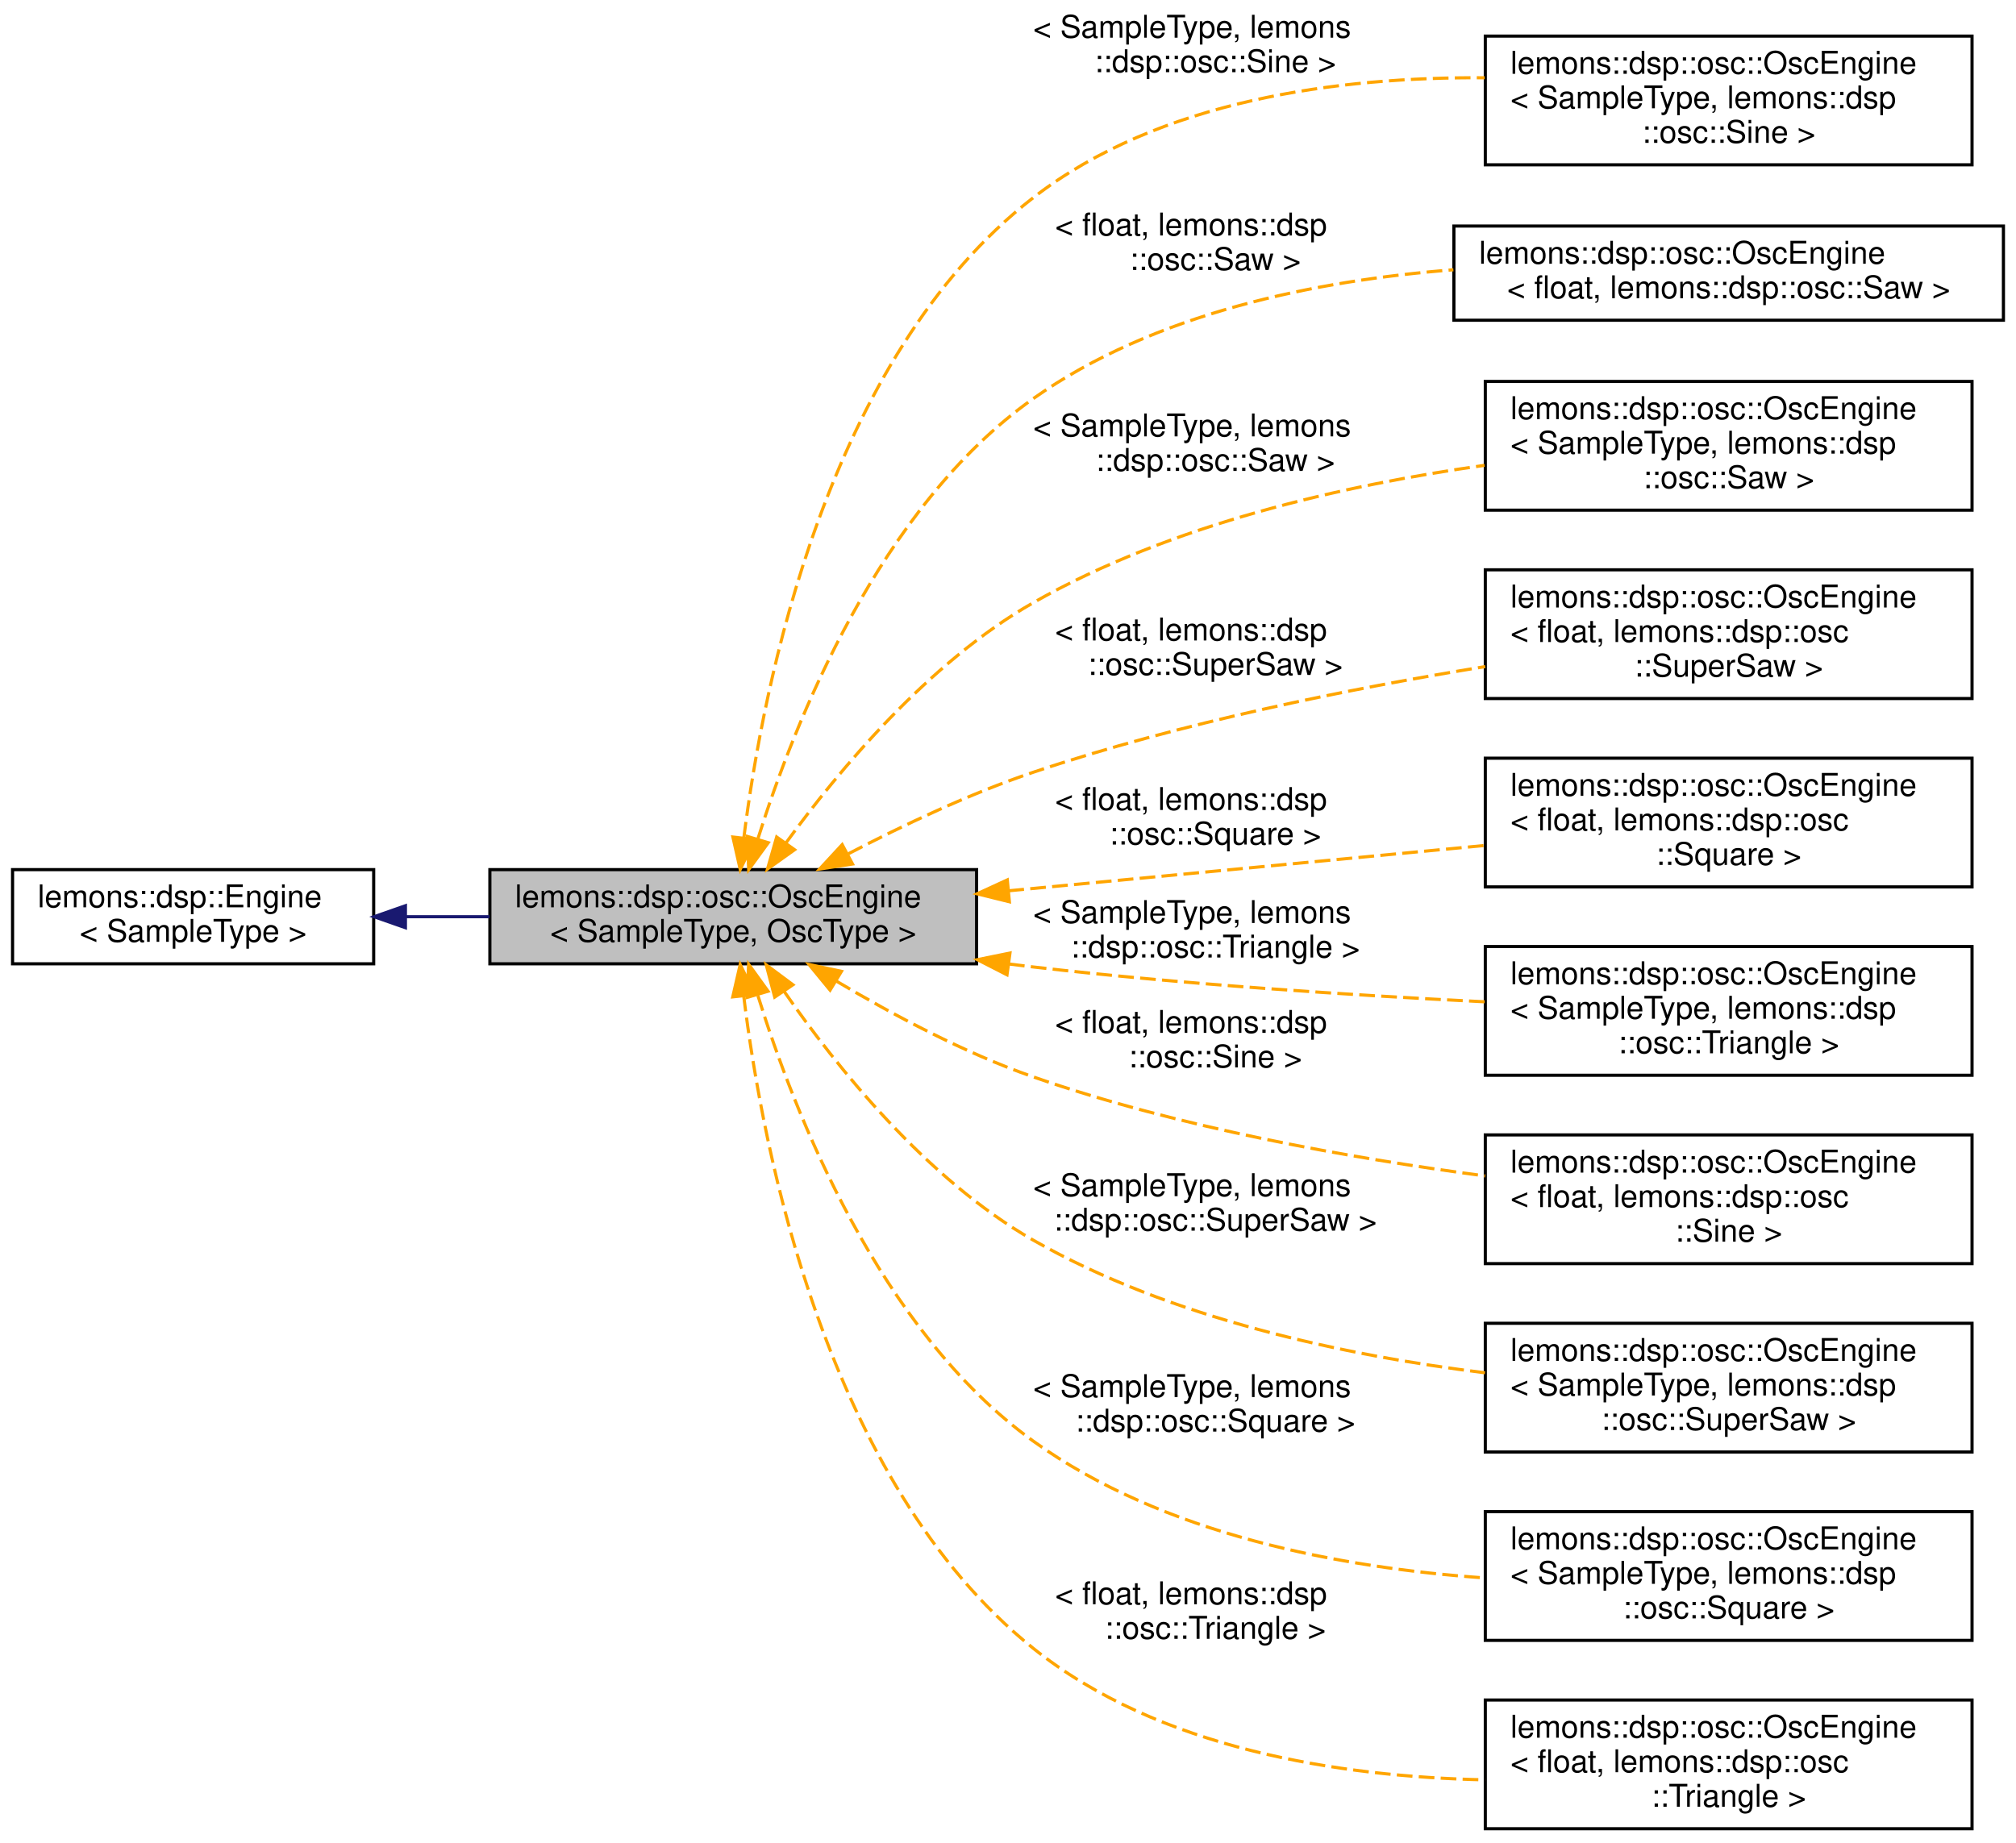
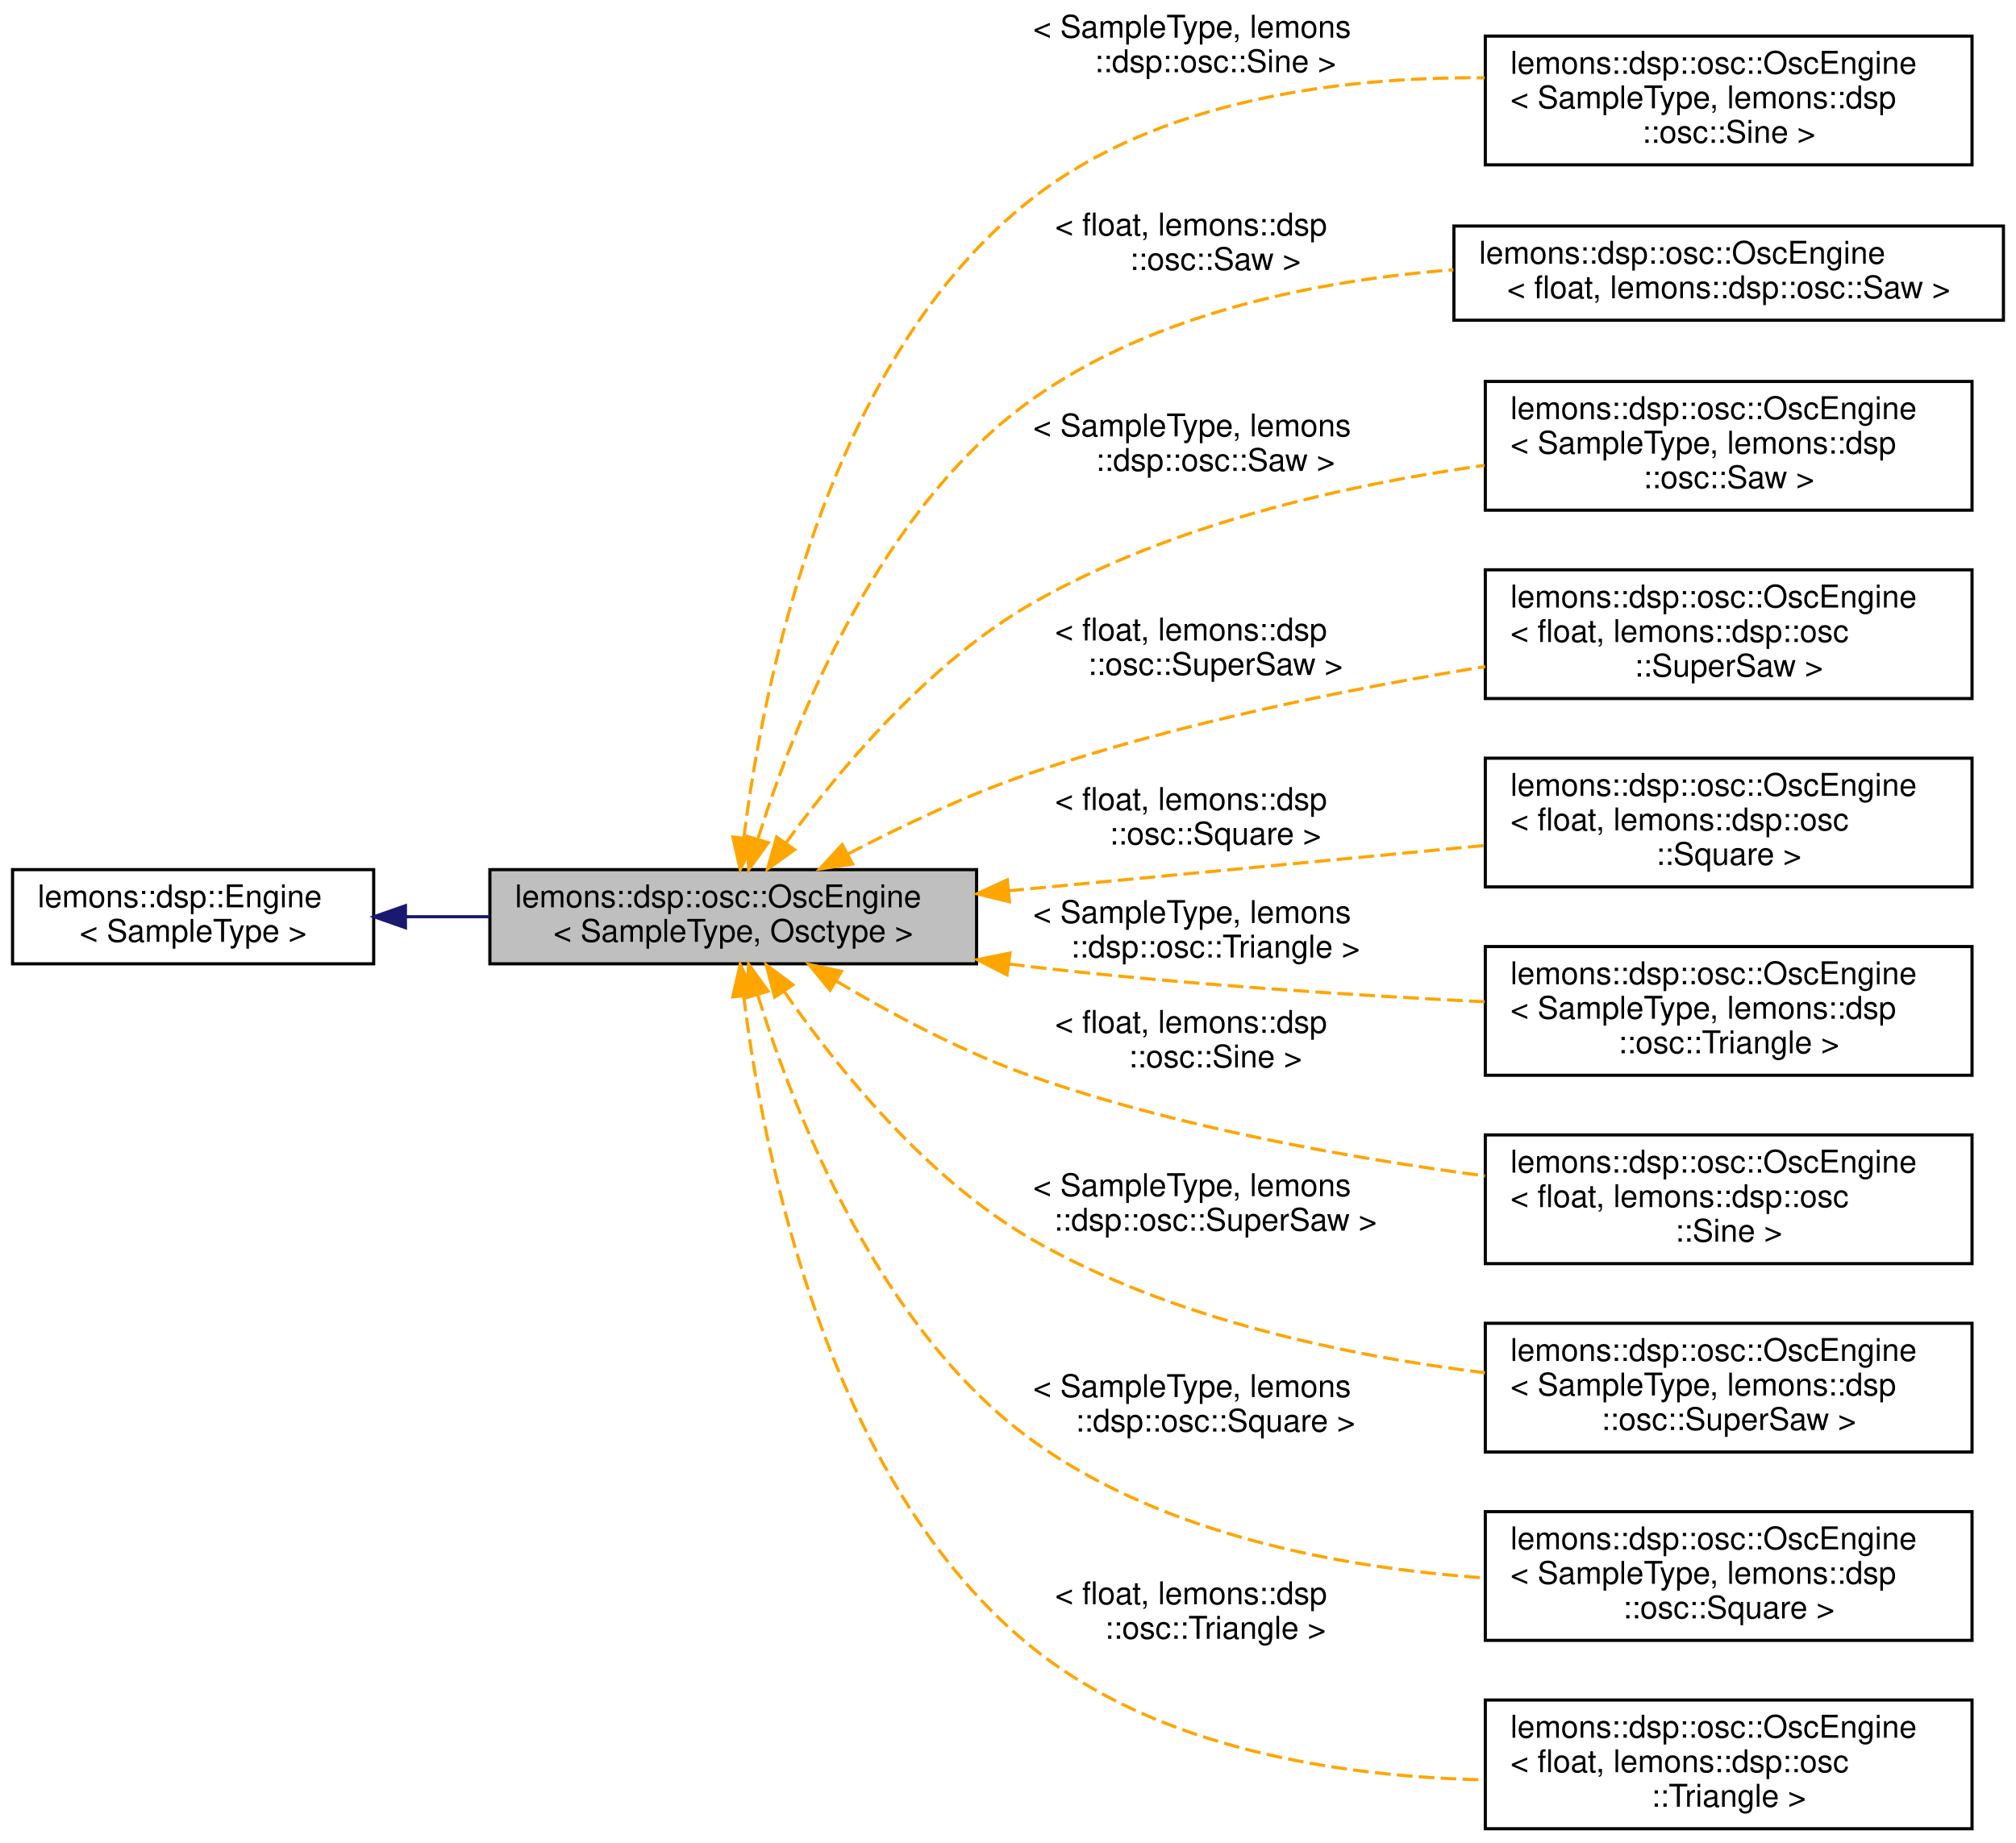
<svg xmlns="http://www.w3.org/2000/svg" xmlns:xlink="http://www.w3.org/1999/xlink" width="642pt" height="587pt" viewBox="0.00 0.00 642.00 587.00">
  <g id="graph0" class="graph" transform="scale(1 1) rotate(0) translate(4 583)">
    <g id="node1" class="node">
      <g id="a_node1">
-         <a xlink:title=" ">
+         <a xlink:title="A utility class that wraps an Oscillator into a self-contained dsp::Engine.">
          <polygon fill="#bfbfbf" stroke="black" points="152,-276 152,-306 307,-306 307,-276 152,-276" />
          <text text-anchor="start" x="160" y="-294" font-family="Helvetica,sans-Serif" font-size="10.00">lemons::dsp::osc::OscEngine</text>
-           <text text-anchor="middle" x="229.5" y="-283" font-family="Helvetica,sans-Serif" font-size="10.00">&lt; SampleType, OscType &gt;</text>
+           <text text-anchor="middle" x="229.5" y="-283" font-family="Helvetica,sans-Serif" font-size="10.00">&lt; SampleType, Osctype &gt;</text>
        </a>
      </g>
    </g>
    <g id="node3" class="node">
      <g id="a_node3">
        <a xlink:href="classlemons_1_1dsp_1_1osc_1_1OscEngine.html" target="_top" xlink:title=" ">
          <polygon fill="none" stroke="black" points="469,-530.5 469,-571.5 624,-571.5 624,-530.5 469,-530.5" />
          <text text-anchor="start" x="477" y="-559.5" font-family="Helvetica,sans-Serif" font-size="10.00">lemons::dsp::osc::OscEngine</text>
          <text text-anchor="start" x="477" y="-548.5" font-family="Helvetica,sans-Serif" font-size="10.00">&lt; SampleType, lemons::dsp</text>
          <text text-anchor="middle" x="546.5" y="-537.5" font-family="Helvetica,sans-Serif" font-size="10.00">::osc::Sine &gt;</text>
        </a>
      </g>
    </g>
    <g id="edge2" class="edge">
      <path fill="none" stroke="orange" stroke-dasharray="5,2" d="M232.89,-316.22C238.91,-364.34 259.25,-469.02 325,-520 365.33,-551.27 422.69,-558.53 468.8,-558.23" />
      <polygon fill="orange" stroke="orange" points="236.35,-315.59 231.73,-306.05 229.39,-316.38 236.35,-315.59" />
      <text text-anchor="start" x="325" y="-571" font-family="Helvetica,sans-Serif" font-size="10.00"> &lt; SampleType, lemons</text>
      <text text-anchor="middle" x="383" y="-560" font-family="Helvetica,sans-Serif" font-size="10.00">::dsp::osc::Sine &gt;</text>
    </g>
    <g id="node4" class="node">
      <g id="a_node4">
        <a xlink:href="classlemons_1_1dsp_1_1osc_1_1OscEngine.html" target="_top" xlink:title=" ">
          <polygon fill="none" stroke="black" points="459,-481 459,-511 634,-511 634,-481 459,-481" />
          <text text-anchor="start" x="467" y="-499" font-family="Helvetica,sans-Serif" font-size="10.00">lemons::dsp::osc::OscEngine</text>
          <text text-anchor="middle" x="546.5" y="-488" font-family="Helvetica,sans-Serif" font-size="10.00">&lt; float, lemons::dsp::osc::Saw &gt;</text>
        </a>
      </g>
    </g>
    <g id="edge3" class="edge">
      <path fill="none" stroke="orange" stroke-dasharray="5,2" d="M237.4,-315.96C248.99,-352.88 276.04,-421.41 325,-456 363.61,-483.28 415.24,-493.67 458.83,-497.07" />
      <polygon fill="orange" stroke="orange" points="240.65,-314.58 234.42,-306.01 233.94,-316.59 240.65,-314.58" />
      <text text-anchor="start" x="332" y="-508" font-family="Helvetica,sans-Serif" font-size="10.00"> &lt; float, lemons::dsp</text>
      <text text-anchor="middle" x="383" y="-497" font-family="Helvetica,sans-Serif" font-size="10.00">::osc::Saw &gt;</text>
    </g>
    <g id="node5" class="node">
      <g id="a_node5">
        <a xlink:href="classlemons_1_1dsp_1_1osc_1_1OscEngine.html" target="_top" xlink:title=" ">
          <polygon fill="none" stroke="black" points="469,-420.5 469,-461.5 624,-461.5 624,-420.5 469,-420.5" />
          <text text-anchor="start" x="477" y="-449.5" font-family="Helvetica,sans-Serif" font-size="10.00">lemons::dsp::osc::OscEngine</text>
          <text text-anchor="start" x="477" y="-438.5" font-family="Helvetica,sans-Serif" font-size="10.00">&lt; SampleType, lemons::dsp</text>
          <text text-anchor="middle" x="546.5" y="-427.5" font-family="Helvetica,sans-Serif" font-size="10.00">::osc::Saw &gt;</text>
        </a>
      </g>
    </g>
    <g id="edge4" class="edge">
      <path fill="none" stroke="orange" stroke-dasharray="5,2" d="M246.24,-314.44C263.01,-337.52 291.7,-372.01 325,-391 368.9,-416.04 424.42,-428.54 468.76,-434.78" />
      <polygon fill="orange" stroke="orange" points="249.04,-312.34 240.41,-306.2 243.33,-316.39 249.04,-312.34" />
      <text text-anchor="start" x="325" y="-444" font-family="Helvetica,sans-Serif" font-size="10.00"> &lt; SampleType, lemons</text>
      <text text-anchor="middle" x="383" y="-433" font-family="Helvetica,sans-Serif" font-size="10.00">::dsp::osc::Saw &gt;</text>
    </g>
    <g id="node6" class="node">
      <g id="a_node6">
        <a xlink:href="classlemons_1_1dsp_1_1osc_1_1OscEngine.html" target="_top" xlink:title=" ">
          <polygon fill="none" stroke="black" points="469,-360.5 469,-401.5 624,-401.5 624,-360.5 469,-360.5" />
          <text text-anchor="start" x="477" y="-389.5" font-family="Helvetica,sans-Serif" font-size="10.00">lemons::dsp::osc::OscEngine</text>
          <text text-anchor="start" x="477" y="-378.5" font-family="Helvetica,sans-Serif" font-size="10.00">&lt; float, lemons::dsp::osc</text>
          <text text-anchor="middle" x="546.5" y="-367.5" font-family="Helvetica,sans-Serif" font-size="10.00">::SuperSaw &gt;</text>
        </a>
      </g>
    </g>
    <g id="edge5" class="edge">
      <path fill="none" stroke="orange" stroke-dasharray="5,2" d="M266.18,-311.06C283.5,-320.09 304.87,-330.22 325,-337 371.7,-352.74 425.97,-363.65 468.98,-370.68" />
      <polygon fill="orange" stroke="orange" points="267.49,-307.79 257.01,-306.19 264.2,-313.97 267.49,-307.79" />
      <text text-anchor="start" x="332" y="-379" font-family="Helvetica,sans-Serif" font-size="10.00"> &lt; float, lemons::dsp</text>
      <text text-anchor="middle" x="383" y="-368" font-family="Helvetica,sans-Serif" font-size="10.00">::osc::SuperSaw &gt;</text>
    </g>
    <g id="node7" class="node">
      <g id="a_node7">
        <a xlink:href="classlemons_1_1dsp_1_1osc_1_1OscEngine.html" target="_top" xlink:title=" ">
          <polygon fill="none" stroke="black" points="469,-300.5 469,-341.5 624,-341.5 624,-300.5 469,-300.5" />
          <text text-anchor="start" x="477" y="-329.5" font-family="Helvetica,sans-Serif" font-size="10.00">lemons::dsp::osc::OscEngine</text>
          <text text-anchor="start" x="477" y="-318.5" font-family="Helvetica,sans-Serif" font-size="10.00">&lt; float, lemons::dsp::osc</text>
          <text text-anchor="middle" x="546.5" y="-307.5" font-family="Helvetica,sans-Serif" font-size="10.00">::Square &gt;</text>
        </a>
      </g>
    </g>
    <g id="edge6" class="edge">
      <path fill="none" stroke="orange" stroke-dasharray="5,2" d="M317.11,-299.25C364.6,-303.77 422.94,-309.33 468.77,-313.69" />
      <polygon fill="orange" stroke="orange" points="317.44,-295.76 307.15,-298.3 316.78,-302.73 317.44,-295.76" />
      <text text-anchor="start" x="332" y="-325" font-family="Helvetica,sans-Serif" font-size="10.00"> &lt; float, lemons::dsp</text>
      <text text-anchor="middle" x="383" y="-314" font-family="Helvetica,sans-Serif" font-size="10.00">::osc::Square &gt;</text>
    </g>
    <g id="node8" class="node">
      <g id="a_node8">
        <a xlink:href="classlemons_1_1dsp_1_1osc_1_1OscEngine.html" target="_top" xlink:title=" ">
          <polygon fill="none" stroke="black" points="469,-240.5 469,-281.5 624,-281.5 624,-240.5 469,-240.5" />
          <text text-anchor="start" x="477" y="-269.5" font-family="Helvetica,sans-Serif" font-size="10.00">lemons::dsp::osc::OscEngine</text>
          <text text-anchor="start" x="477" y="-258.5" font-family="Helvetica,sans-Serif" font-size="10.00">&lt; SampleType, lemons::dsp</text>
          <text text-anchor="middle" x="546.5" y="-247.5" font-family="Helvetica,sans-Serif" font-size="10.00">::osc::Triangle &gt;</text>
        </a>
      </g>
    </g>
    <g id="edge7" class="edge">
      <path fill="none" stroke="orange" stroke-dasharray="5,2" d="M317.31,-275.94C319.9,-275.61 322.47,-275.29 325,-275 372.63,-269.47 426.32,-266 468.79,-263.9" />
      <polygon fill="orange" stroke="orange" points="316.68,-272.5 307.25,-277.32 317.63,-279.43 316.68,-272.5" />
      <text text-anchor="start" x="325" y="-289" font-family="Helvetica,sans-Serif" font-size="10.00"> &lt; SampleType, lemons</text>
      <text text-anchor="middle" x="383" y="-278" font-family="Helvetica,sans-Serif" font-size="10.00">::dsp::osc::Triangle &gt;</text>
    </g>
    <g id="node9" class="node">
      <g id="a_node9">
        <a xlink:href="classlemons_1_1dsp_1_1osc_1_1OscEngine.html" target="_top" xlink:title=" ">
          <polygon fill="none" stroke="black" points="469,-180.5 469,-221.5 624,-221.5 624,-180.5 469,-180.5" />
          <text text-anchor="start" x="477" y="-209.5" font-family="Helvetica,sans-Serif" font-size="10.00">lemons::dsp::osc::OscEngine</text>
          <text text-anchor="start" x="477" y="-198.5" font-family="Helvetica,sans-Serif" font-size="10.00">&lt; float, lemons::dsp::osc</text>
          <text text-anchor="middle" x="546.5" y="-187.5" font-family="Helvetica,sans-Serif" font-size="10.00">::Sine &gt;</text>
        </a>
      </g>
    </g>
    <g id="edge8" class="edge">
      <path fill="none" stroke="orange" stroke-dasharray="5,2" d="M262.41,-270.45C280.19,-259.87 303.11,-247.62 325,-240 371.44,-223.83 425.83,-214.12 468.97,-208.43" />
      <polygon fill="orange" stroke="orange" points="260.34,-267.61 253.61,-275.8 263.97,-273.6 260.34,-267.61" />
      <text text-anchor="start" x="332" y="-254" font-family="Helvetica,sans-Serif" font-size="10.00"> &lt; float, lemons::dsp</text>
      <text text-anchor="middle" x="383" y="-243" font-family="Helvetica,sans-Serif" font-size="10.00">::osc::Sine &gt;</text>
    </g>
    <g id="node10" class="node">
      <g id="a_node10">
        <a xlink:href="classlemons_1_1dsp_1_1osc_1_1OscEngine.html" target="_top" xlink:title=" ">
          <polygon fill="none" stroke="black" points="469,-120.5 469,-161.5 624,-161.5 624,-120.5 469,-120.5" />
          <text text-anchor="start" x="477" y="-149.5" font-family="Helvetica,sans-Serif" font-size="10.00">lemons::dsp::osc::OscEngine</text>
          <text text-anchor="start" x="477" y="-138.5" font-family="Helvetica,sans-Serif" font-size="10.00">&lt; SampleType, lemons::dsp</text>
          <text text-anchor="middle" x="546.5" y="-127.5" font-family="Helvetica,sans-Serif" font-size="10.00">::osc::SuperSaw &gt;</text>
        </a>
      </g>
    </g>
    <g id="edge9" class="edge">
      <path fill="none" stroke="orange" stroke-dasharray="5,2" d="M245.75,-267.15C262.31,-243.3 291,-207.43 325,-188 368.84,-162.95 424.49,-151.21 468.91,-145.73" />
      <polygon fill="orange" stroke="orange" points="242.71,-265.4 240.01,-275.65 248.51,-269.32 242.71,-265.4" />
      <text text-anchor="start" x="325" y="-202" font-family="Helvetica,sans-Serif" font-size="10.00"> &lt; SampleType, lemons</text>
      <text text-anchor="middle" x="383" y="-191" font-family="Helvetica,sans-Serif" font-size="10.00">::dsp::osc::SuperSaw &gt;</text>
    </g>
    <g id="node11" class="node">
      <g id="a_node11">
        <a xlink:href="classlemons_1_1dsp_1_1osc_1_1OscEngine.html" target="_top" xlink:title=" ">
          <polygon fill="none" stroke="black" points="469,-60.5 469,-101.5 624,-101.5 624,-60.5 469,-60.5" />
          <text text-anchor="start" x="477" y="-89.5" font-family="Helvetica,sans-Serif" font-size="10.00">lemons::dsp::osc::OscEngine</text>
          <text text-anchor="start" x="477" y="-78.5" font-family="Helvetica,sans-Serif" font-size="10.00">&lt; SampleType, lemons::dsp</text>
          <text text-anchor="middle" x="546.5" y="-67.5" font-family="Helvetica,sans-Serif" font-size="10.00">::osc::Square &gt;</text>
        </a>
      </g>
    </g>
    <g id="edge10" class="edge">
      <path fill="none" stroke="orange" stroke-dasharray="5,2" d="M237.37,-265.83C248.92,-228.57 275.92,-159.35 325,-124 366.46,-94.14 423.23,-83.58 468.78,-80.39" />
      <polygon fill="orange" stroke="orange" points="233.88,-265.28 234.4,-275.86 240.59,-267.27 233.88,-265.28" />
      <text text-anchor="start" x="325" y="-138" font-family="Helvetica,sans-Serif" font-size="10.00"> &lt; SampleType, lemons</text>
      <text text-anchor="middle" x="383" y="-127" font-family="Helvetica,sans-Serif" font-size="10.00">::dsp::osc::Square &gt;</text>
    </g>
    <g id="node12" class="node">
      <g id="a_node12">
        <a xlink:href="classlemons_1_1dsp_1_1osc_1_1OscEngine.html" target="_top" xlink:title=" ">
          <polygon fill="none" stroke="black" points="469,-0.5 469,-41.5 624,-41.5 624,-0.5 469,-0.5" />
          <text text-anchor="start" x="477" y="-29.5" font-family="Helvetica,sans-Serif" font-size="10.00">lemons::dsp::osc::OscEngine</text>
          <text text-anchor="start" x="477" y="-18.5" font-family="Helvetica,sans-Serif" font-size="10.00">&lt; float, lemons::dsp::osc</text>
          <text text-anchor="middle" x="546.5" y="-7.5" font-family="Helvetica,sans-Serif" font-size="10.00">::Triangle &gt;</text>
        </a>
      </g>
    </g>
    <g id="edge11" class="edge">
      <path fill="none" stroke="orange" stroke-dasharray="5,2" d="M232.83,-265.82C238.76,-217.29 258.99,-110.93 325,-58 365.05,-25.89 422.57,-17.08 468.81,-16.07" />
      <polygon fill="orange" stroke="orange" points="229.35,-265.47 231.72,-275.79 236.31,-266.24 229.35,-265.47" />
      <text text-anchor="start" x="332" y="-72" font-family="Helvetica,sans-Serif" font-size="10.00"> &lt; float, lemons::dsp</text>
      <text text-anchor="middle" x="383" y="-61" font-family="Helvetica,sans-Serif" font-size="10.00">::osc::Triangle &gt;</text>
    </g>
    <g id="node2" class="node">
      <g id="a_node2">
        <a xlink:href="classlemons_1_1dsp_1_1Engine.html" target="_top" xlink:title="Base class for an audio engine.">
          <polygon fill="none" stroke="black" points="0,-276 0,-306 115,-306 115,-276 0,-276" />
          <text text-anchor="start" x="8" y="-294" font-family="Helvetica,sans-Serif" font-size="10.00">lemons::dsp::Engine</text>
          <text text-anchor="middle" x="57.5" y="-283" font-family="Helvetica,sans-Serif" font-size="10.00">&lt; SampleType &gt;</text>
        </a>
      </g>
    </g>
    <g id="edge1" class="edge">
      <path fill="none" stroke="midnightblue" d="M125.22,-291C133.96,-291 142.98,-291 151.87,-291" />
      <polygon fill="midnightblue" stroke="midnightblue" points="125.11,-287.5 115.11,-291 125.11,-294.5 125.11,-287.5" />
    </g>
  </g>
</svg>
